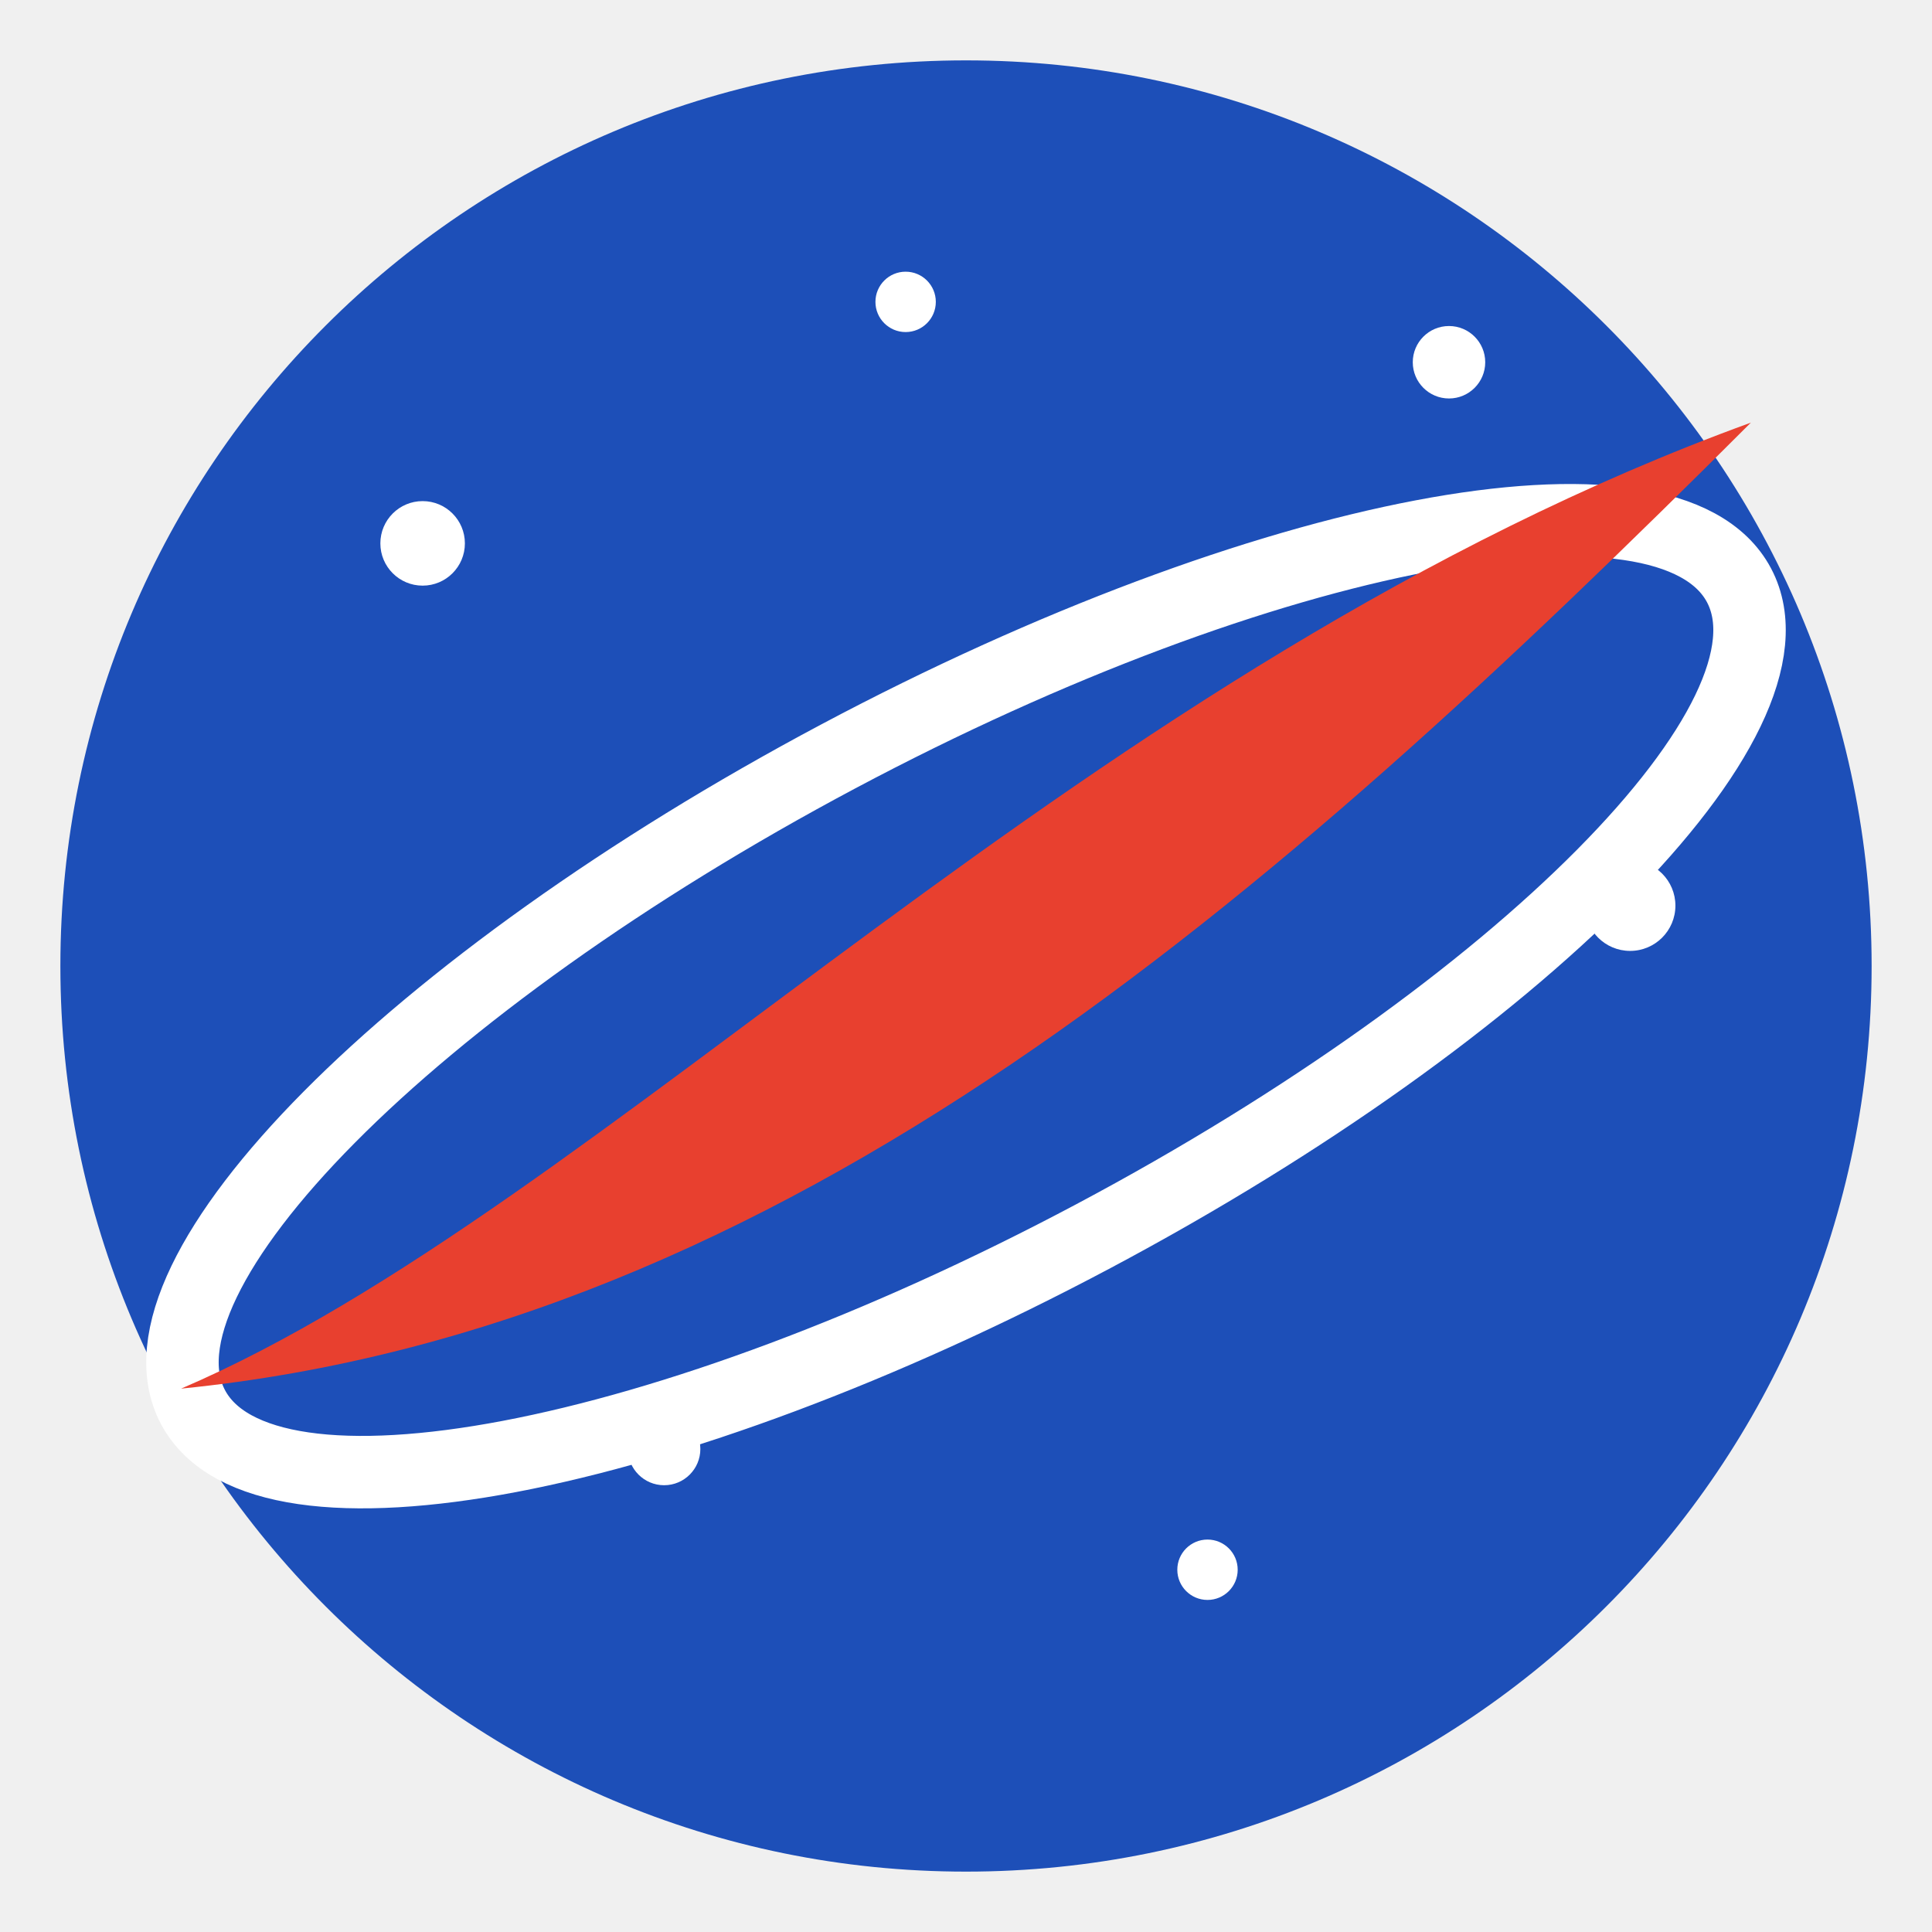
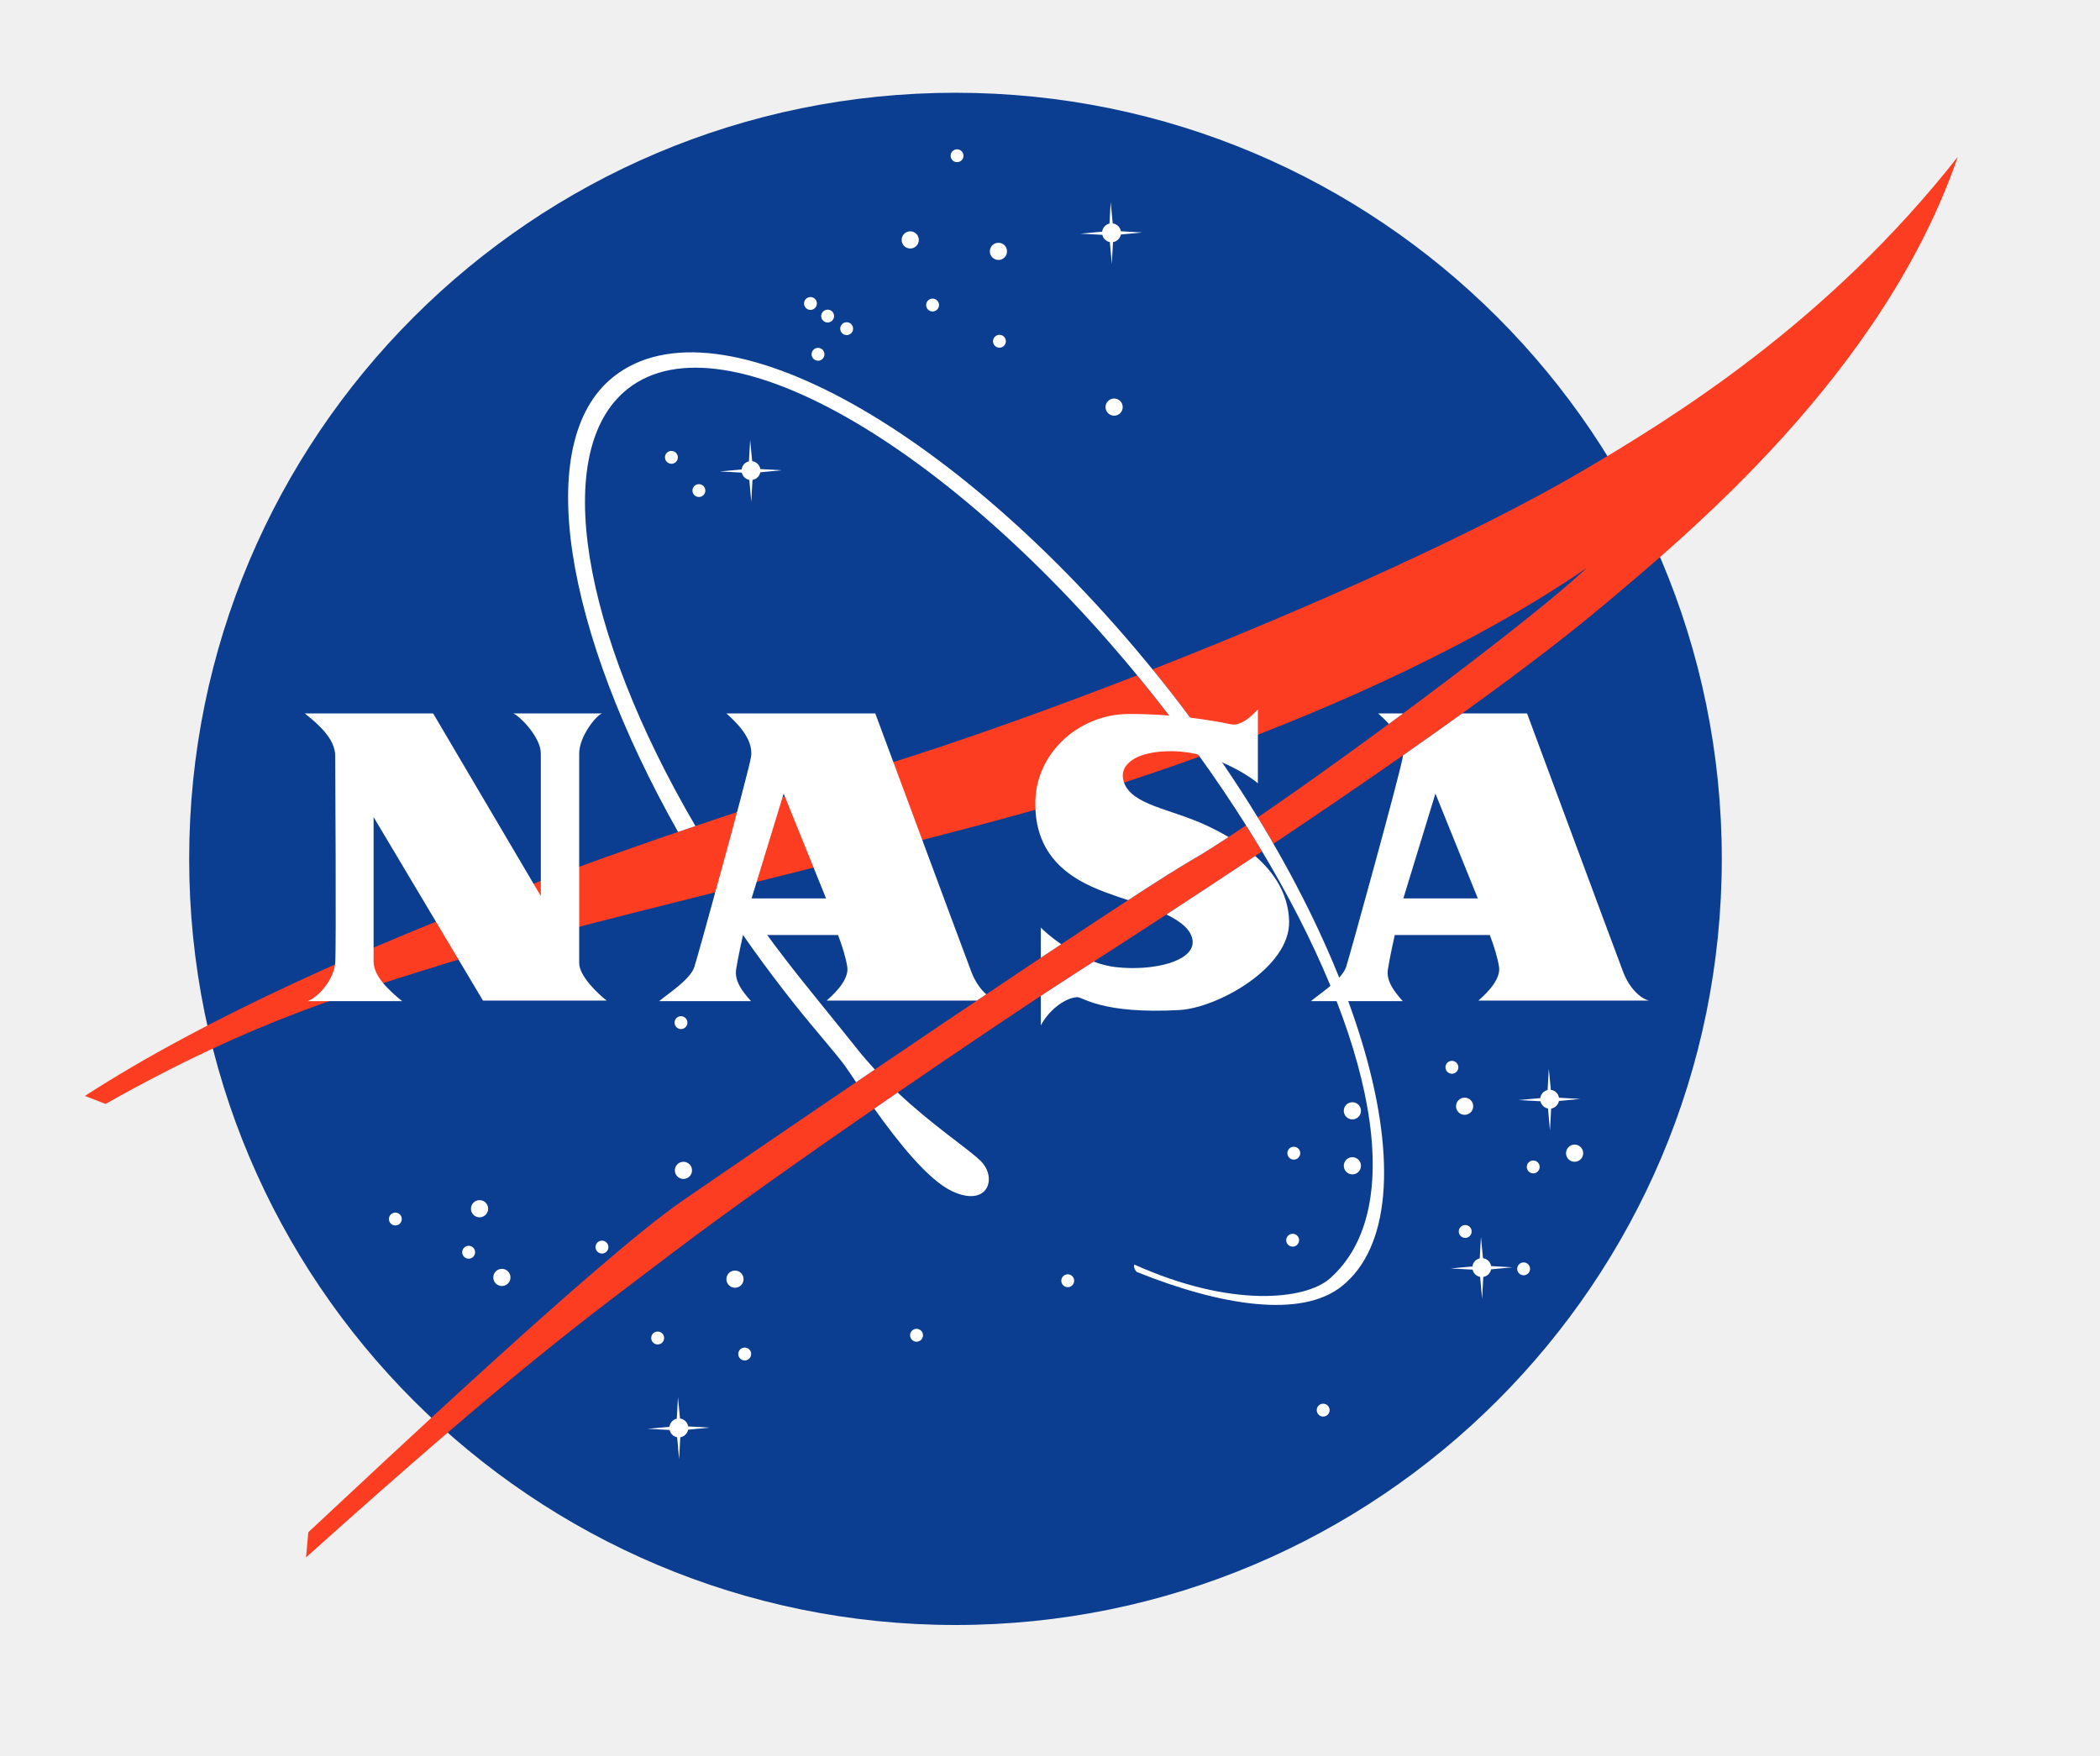
- <svg xmlns="http://www.w3.org/2000/svg" viewBox="0 0 64 64">
-   <circle cx="32" cy="32" r="30" fill="#1d4fb8" />
-   <circle cx="14" cy="18" r="1.4" fill="#fff" />
-   <circle cx="48" cy="12" r="1.2" fill="#fff" />
-   <circle cx="54" cy="30" r="1.5" fill="#fff" />
-   <circle cx="22" cy="48" r="1.2" fill="#fff" />
-   <circle cx="40" cy="52" r="1" fill="#fff" />
-   <circle cx="30" cy="10" r="1" fill="#fff" />
-   <ellipse cx="32" cy="33" rx="29" ry="9" fill="none" stroke="#fff" stroke-width="2.4" transform="rotate(-28 32 33)" />
-   <path d="M6 46C20 40 36 22 58 14C42 30 26 44 6 46Z" fill="#e8402f" />
+ <svg xmlns="http://www.w3.org/2000/svg" height="92" viewBox="0 0 110 92" width="110">
+   <circle cx="50.049" cy="45" fill="#0b3d91" r="40.14" />
+   <g fill="#fff">
+     <circle cx="47.679" cy="12.57" r=".45" />
+     <circle cx="52.299" cy="13.17" r=".45" />
+     <circle cx="58.359" cy="21.33" r=".45" />
+     <circle cx="25.119" cy="63.33" r=".45" />
+     <circle cx="26.289" cy="66.93" r=".45" />
+     <circle cx="20.709" cy="63.87" r=".337" />
+     <circle cx="39.009" cy="70.942" r=".338" />
+     <circle cx="67.711" cy="64.98" r=".337" />
+     <circle cx="76.052" cy="55.92" r=".338" />
+     <circle cx="35.169" cy="23.962" r=".337" />
+     <circle cx="44.349" cy="17.22" r=".337" />
+     <circle cx="43.352" cy="16.56" r=".337" />
+     <circle cx="42.452" cy="15.9" r=".337" />
+     <circle cx="36.609" cy="25.703" r=".337" />
+     <circle cx="50.131" cy="8.16" r=".337" />
+     <circle cx="52.352" cy="17.88" r=".337" />
+     <circle cx="48.849" cy="15.982" r=".337" />
+     <circle cx="42.849" cy="18.563" r=".337" />
+     <circle cx="69.309" cy="73.883" r=".337" />
+     <circle cx="24.549" cy="65.61" r=".338" />
+     <circle cx="48.009" cy="69.96" r=".338" />
+     <circle cx="31.531" cy="65.34" r=".338" />
+     <circle cx="34.449" cy="70.103" r=".338" />
+     <circle cx="55.929" cy="67.103" r=".337" />
+     <circle cx="67.771" cy="60.42" r=".337" />
+     <circle cx="76.749" cy="64.522" r=".337" />
+     <circle cx="79.809" cy="66.48" r=".337" />
+     <circle cx="80.312" cy="61.14" r=".337" />
+     <circle cx="35.671" cy="53.58" r=".337" />
+     <circle cx="35.799" cy="61.32" r=".45" />
+     <circle cx="38.499" cy="67.02" r=".45" />
+     <circle cx="70.839" cy="61.08" r=".45" />
+     <circle cx="82.479" cy="60.42" r=".45" />
+     <circle cx="76.719" cy="57.96" r=".45" />
+     <circle cx="70.839" cy="58.2" r=".45" />
+     <path d="M58.71 12.288l1.119-.107-1.117-.063c-.035-.216-.208-.385-.426-.413l-.107-1.114-.064 1.123c-.202.045-.357.214-.382.424l-1.144.104 1.152.062c.042.193.198.344.394.38l.104 1.148.061-1.146C58.507 12.651 58.671 12.492 58.71 12.288z" />
+     <path d="M39.824 24.746l1.119-.107-1.117-.063c-.034-.216-.208-.385-.426-.413l-.107-1.114-.063 1.123c-.203.045-.358.214-.383.424l-1.144.104 1.152.062c.042.193.198.344.394.38l.104 1.148.062-1.146C39.622 25.11 39.786 24.95 39.824 24.746z" />
+     <path d="M81.659 57.684l1.119-.107-1.117-.063c-.034-.216-.208-.385-.426-.413l-.107-1.114-.063 1.123c-.202.045-.357.214-.382.424l-1.144.104 1.152.062c.042.193.198.344.394.38l.104 1.148.062-1.146C81.456 58.048 81.62 57.889 81.659 57.684z" />
+     <path d="M36.044 74.906l1.119-.107-1.117-.063c-.035-.216-.208-.385-.426-.413l-.107-1.113-.063 1.122c-.203.045-.358.214-.383.424l-1.144.104 1.152.062c.042.193.198.345.394.38l.104 1.148.062-1.146C35.841 75.27 36.006 75.11 36.044 74.906z" />
+     <path d="M78.104 66.506l1.119-.107-1.117-.063c-.034-.216-.208-.385-.426-.413l-.107-1.114-.063 1.122c-.202.045-.357.214-.382.424l-1.144.104 1.152.062c.042.193.198.344.394.38l.104 1.148.062-1.146C77.901 66.87 78.066 66.71 78.104 66.506z" />
+     <path d="M59.568 35.385c-4.667 1.814-9.219 3.433-13.06 4.635-7.805 2.444-29.16 9.06-42.06 17.4l1.08.42c7.86-4.44 12.969-5.835 17.88-7.38 5.34-1.68 22.603-5.72 30.42-7.92 2.641-.743 5.734-1.716 9.01-2.9-.762-1.063-1.566-2.129-2.412-3.193C60.143 36.088 59.856 35.734 59.568 35.385zM65.27 43.244c-1.13.763-2.077 1.372-2.74 1.756-3.84 2.22-22.561 15-26.82 17.94s-16.08 14.1-19.56 17.34l-.12 1.319c11.22-10.08 14.74-12.566 19.2-15.959 5.52-4.2 16.939-11.97 20.82-14.46 3.71-2.38 7.056-4.569 10.059-6.572-.049-.082-.098-.164-.147-.247C65.736 43.99 65.505 43.618 65.27 43.244zM82.809 24.72c-5.466 3.204-14.081 7.071-22.439 10.352.2.245.399.492.597.741.934 1.176 1.815 2.36 2.644 3.545 6.57-2.42 13.779-5.668 19.499-9.599-2.725 2.582-11.734 9.315-17.227 13.068.283.461.557.922.822 1.381 8.322-5.569 13.922-9.668 17.185-12.409 4.5-3.78 14.76-12.24 18.66-23.58C95.709 16.92 87.621 21.899 82.809 24.72z" fill="#fc3d21" />
+     <path d="M44.884 54.939c-.885-1.114-2.109-2.606-3.028-3.763-1.229-1.547-2.366-3.11-3.408-4.671-.34.085-.679.17-1.018.255 1.258 1.963 2.655 3.923 4.177 5.839 1.112 1.4 2.123 2.527 2.641 3.228.105.142.313.456.594.874.324-.22.651-.442.981-.666C45.504 55.688 45.189 55.323 44.884 54.939zM51.344 60.803c-.727-.688-2.49-1.837-4.325-3.561-.405.278-.814.56-1.224.844 1.185 1.67 2.799 3.721 4.063 4.319C51.762 63.307 52.275 61.685 51.344 60.803zM60.967 35.813c-10.492-13.206-23.309-20.461-28.835-16.07-4.292 3.41-2.53 13.376 3.386 23.845.306-.105.609-.208.909-.31-5.971-10.2-7.605-19.679-3.557-22.896 5.087-4.042 17.37 3.241 27.558 16.064 2.109 2.654 3.963 5.318 5.533 7.915 6.012 9.95 7.857 18.948 3.703 22.621-1.271 1.124-5.155 1.565-10.243-.725-.071.089.043.33.132.389 4.392 1.766 8.599 2.439 10.723.752C75.38 63.342 71.459 49.019 60.967 35.813z" />
+     <path d="M15.969 37.38h6.72l5.64 9.57c0 0 0-6.93 0-7.47 0-.84-1.065-1.935-1.44-2.1.45 0 4.38 0 4.65 0-.285.075-1.2 1.185-1.2 2.1 0 .45 0 10.5 0 10.98 0 .675.975 1.605 1.44 1.965h-6.48l-5.73-9.615c0 0 0 7.17 0 7.56 0 .75.735 1.47 1.5 2.085h-4.95c.705-.3 1.38-1.245 1.44-1.995s0-10.425 0-10.845C17.559 38.7 16.674 37.95 15.969 37.38z" />
+     <path d="M77.439 52.425h8.94c-.495-.12-1.05-.705-1.35-1.485-.3-.78-5.04-13.56-5.04-13.56H76.59c-.964.694-1.997 1.426-3.1 2.197-.003.028-.006.056-.011.083-.148.9-2.808 10.534-2.97 11.01-.225.66-1.38 1.395-1.845 1.785h4.815c-.48-.54-.87-1.065-.78-1.665.09-.6.36-1.8.36-1.8h4.98c.225.6.393 1.139.48 1.65C78.624 51.255 77.994 51.945 77.439 52.425zM73.509 47.07l1.68-5.49 2.22 5.49H73.509zM72.752 37.928c.247-.182.495-.365.742-.548h-1.305C72.319 37.5 72.534 37.689 72.752 37.928z" />
+     <path d="M38.559 50.79c.09-.6.36-1.8.36-1.8h4.98c.225.6.393 1.139.48 1.65.105.615-.525 1.305-1.08 1.785h7.871c.164-.11.327-.22.49-.329-.305-.27-.586-.675-.771-1.156-.3-.78-5.04-13.56-5.04-13.56h-7.8c.375.345 1.455 1.275 1.29 2.28-.147.9-2.808 10.534-2.97 11.01-.225.66-1.38 1.395-1.845 1.785h4.815C38.859 51.915 38.469 51.39 38.559 50.79zM41.049 41.58l2.22 5.49h-3.9L41.049 41.58z" />
+     <path d="M65.748 44.848c-1.468.978-3.017 1.999-4.649 3.065.732.355 1.315.801 1.371 1.377.104 1.082-2.07 1.605-4.035 1.38-.393-.045-.779-.148-1.147-.286-.408.263-.82.528-1.238.796-.425.273-.941.609-1.53.997v1.553c.39-.765 1.243-1.45 1.905-1.485.285-.015 1.275.9 5.355.675 1.98-.109 5.805-2.22 5.745-4.65C67.489 46.834 66.739 45.714 65.748 44.848zM54.519 48.6v1.582c.361-.241.717-.478 1.066-.709C55.036 49.091 54.647 48.734 54.519 48.6zM64.353 43.855c-.38-.225-.765-.422-1.134-.596-1.92-.9-3.93-1.065-4.35-2.28-.296-.857.54-1.65 2.58-1.62 2.04.03 3.93 1.245 4.44 1.68v-3.87c-.15.15-.808.905-1.41.78-1.155-.24-3.12-.553-5.37-.54-2.58.015-4.8 2.009-4.875 4.53-.105 3.525 2.715 4.485 4.305 5.04.164.057.351.118.554.183 1.525-.992 2.731-1.756 3.437-2.163C63.004 44.726 63.625 44.334 64.353 43.855z" />
+   </g>
</svg>
